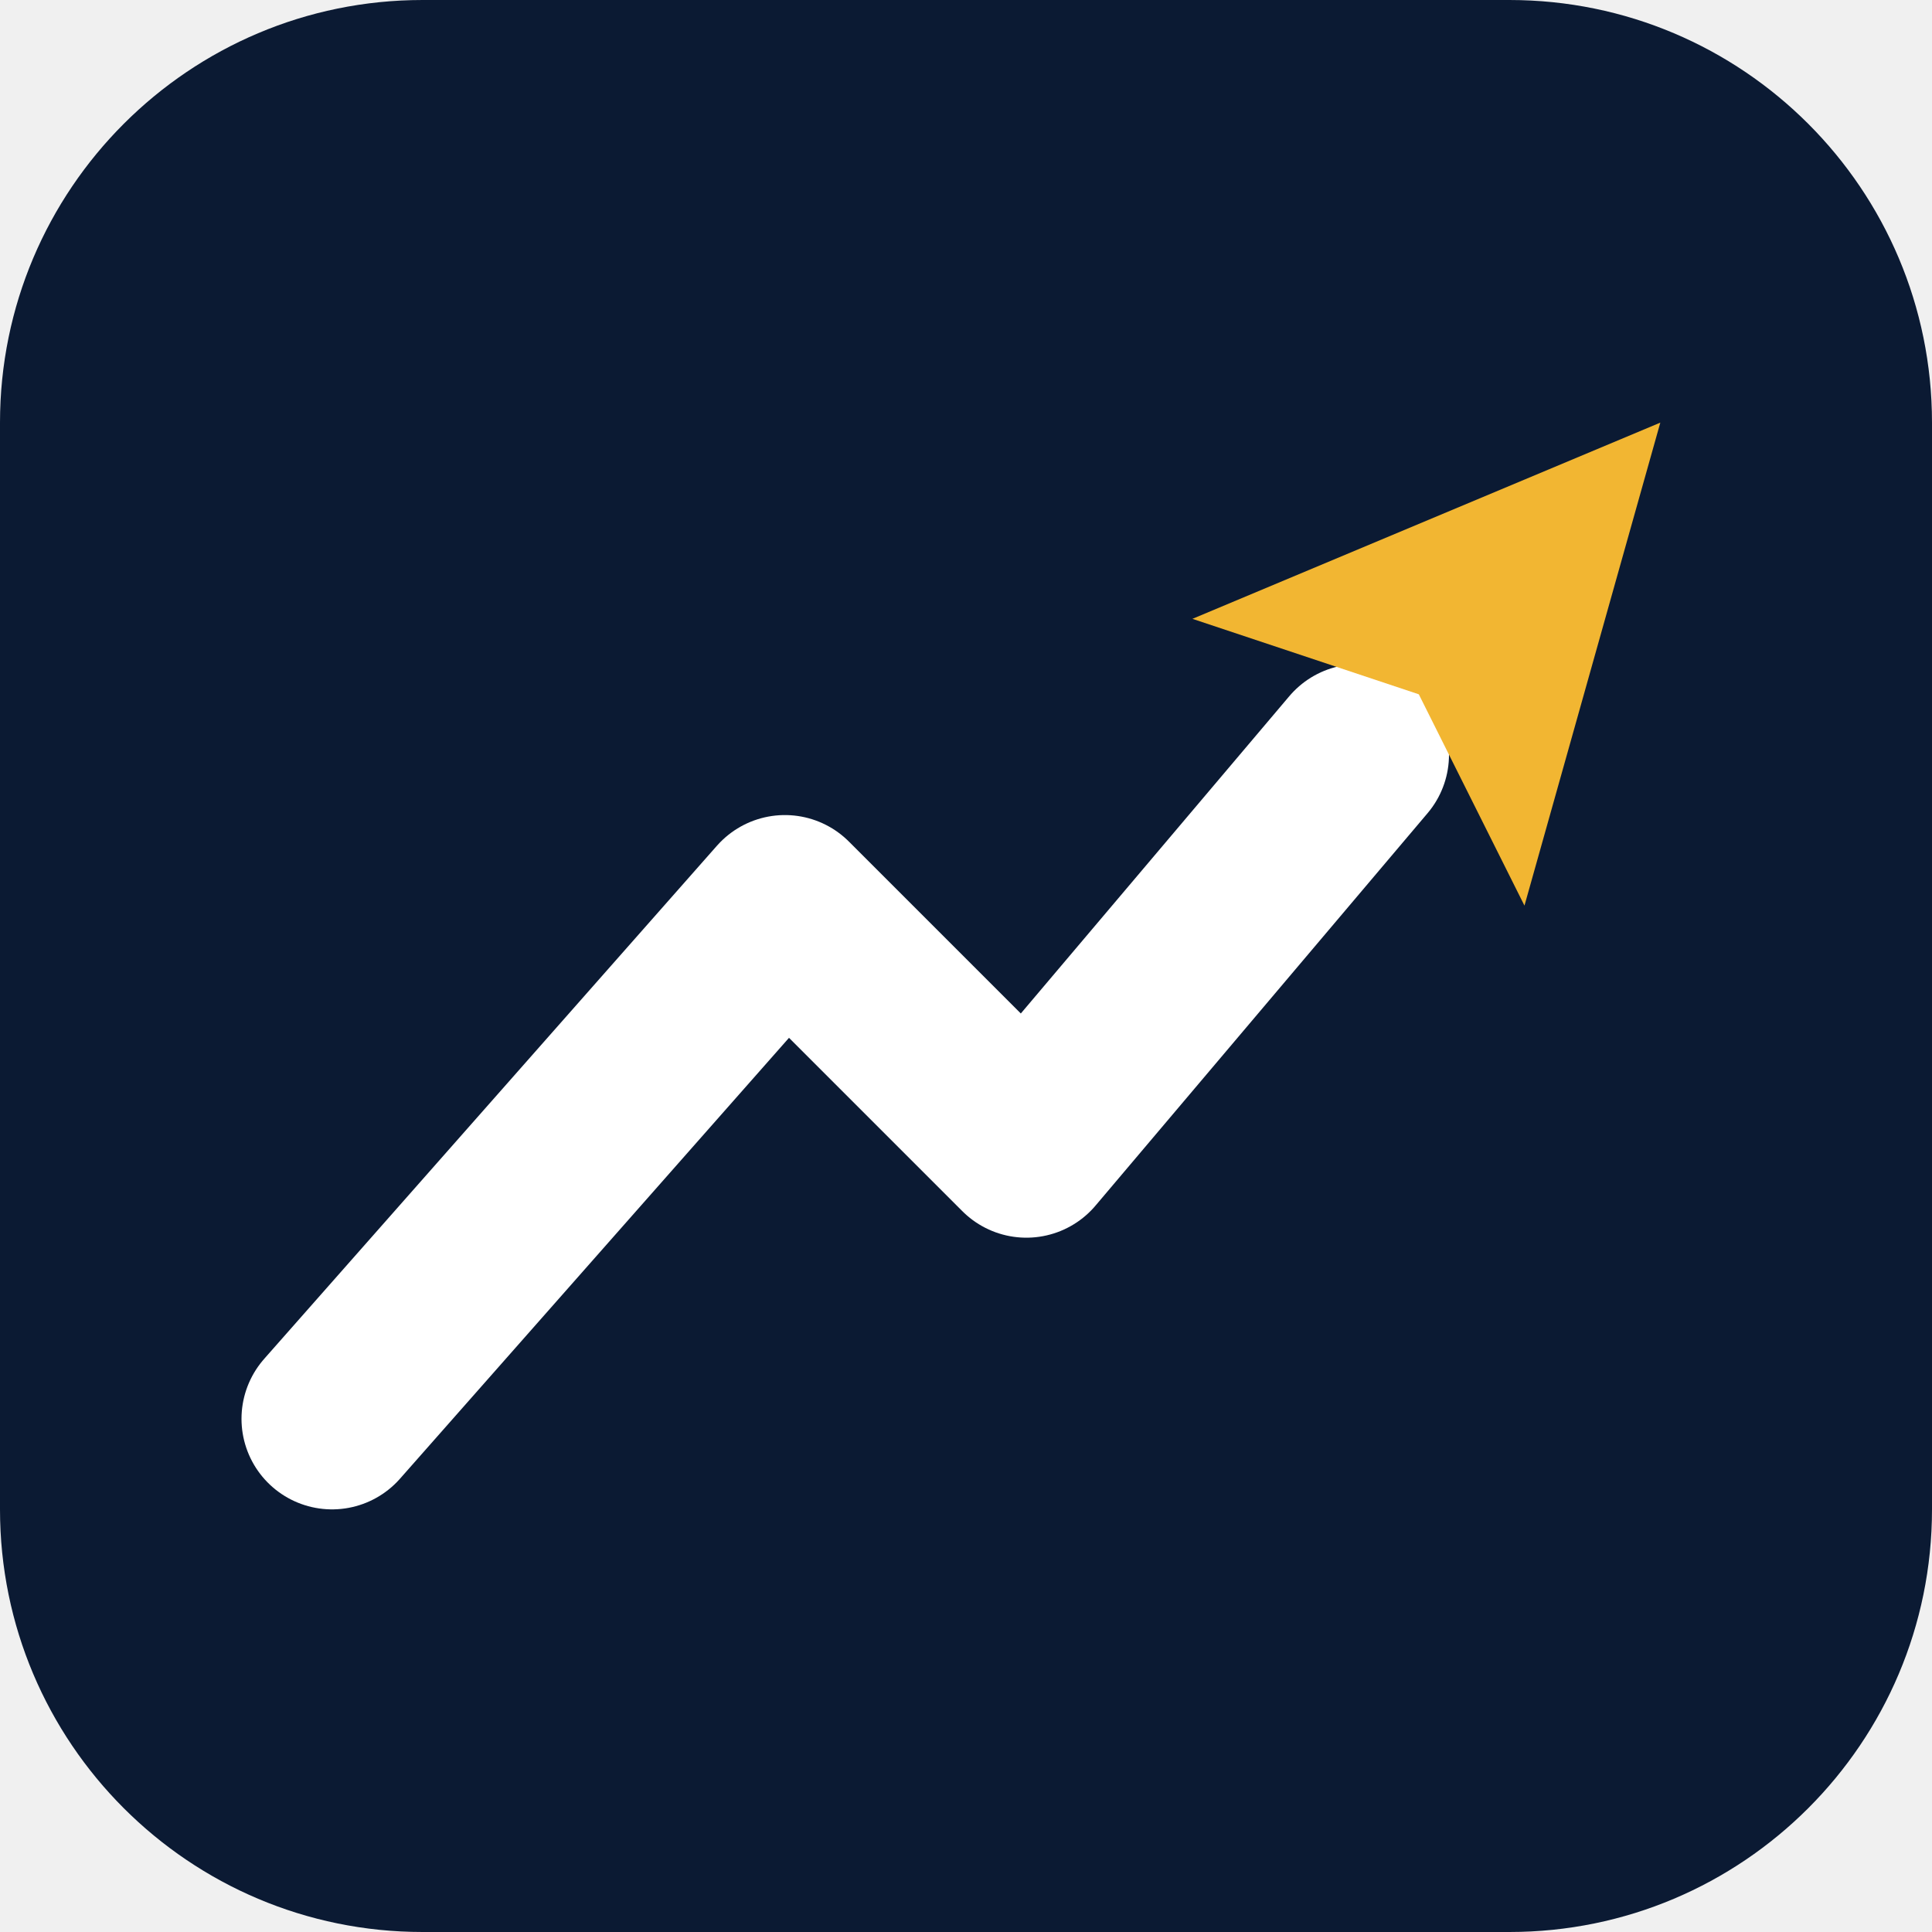
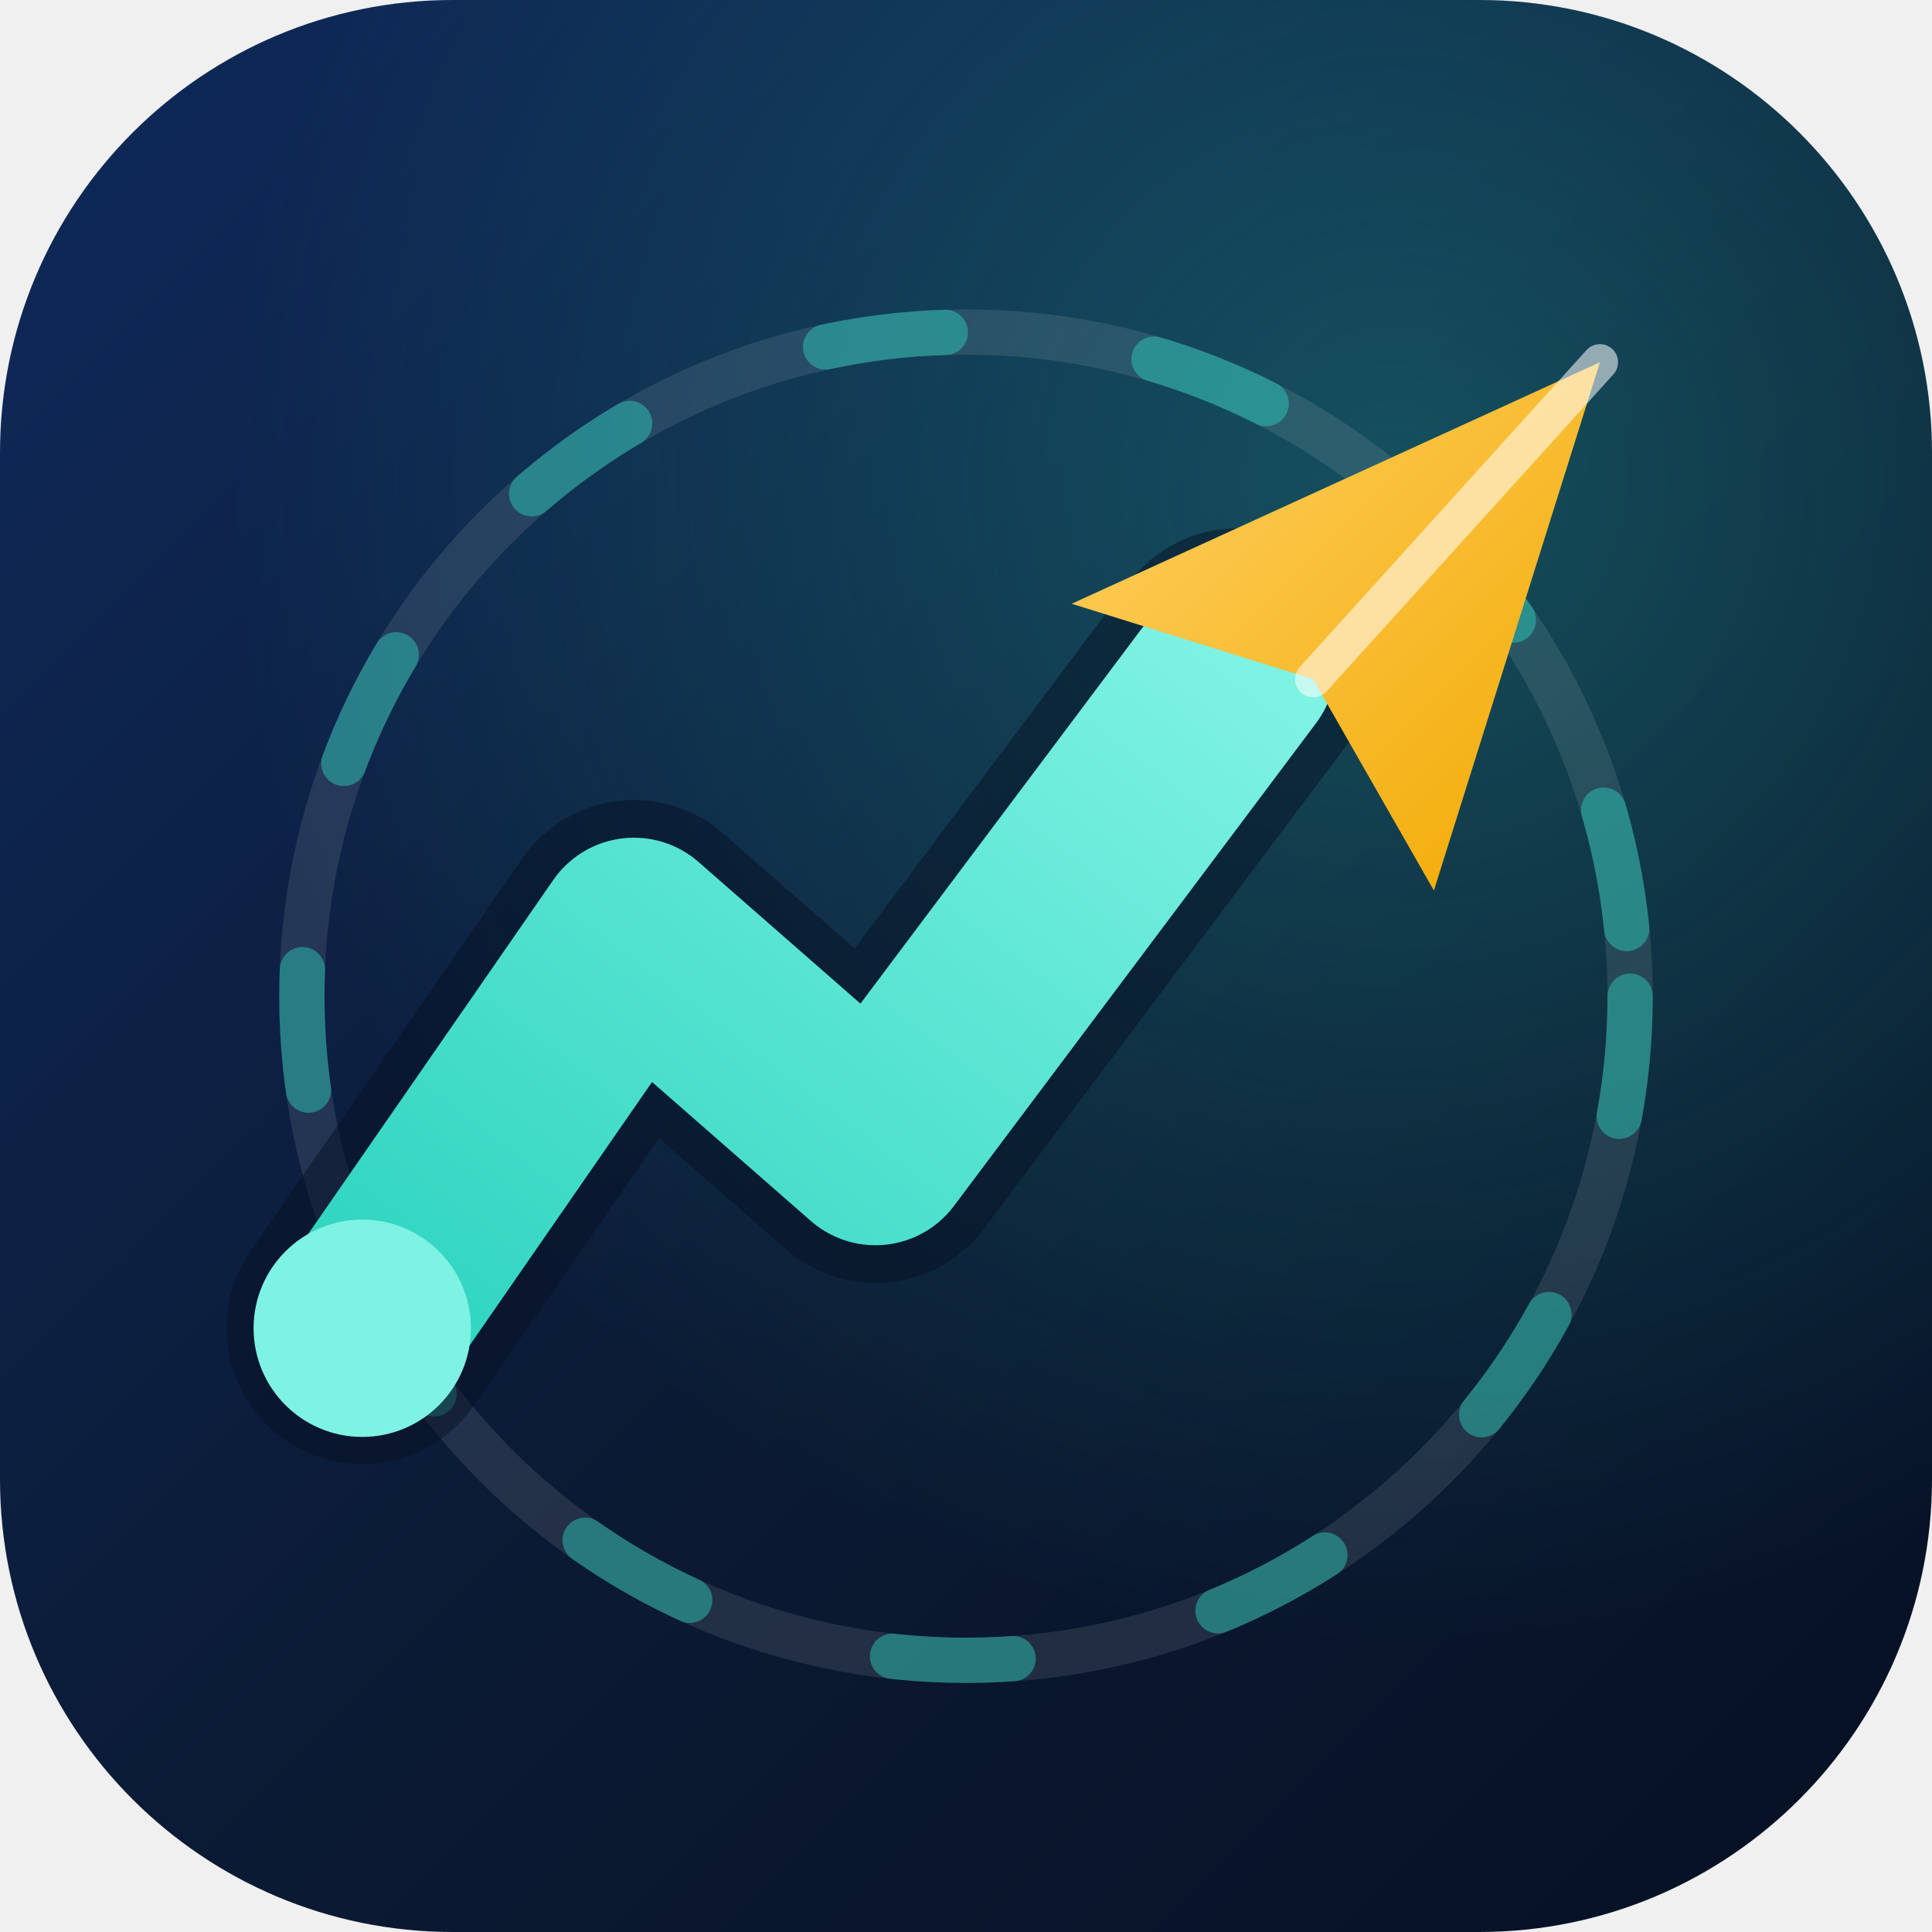
<svg xmlns="http://www.w3.org/2000/svg" viewBox="0 0 64 64">
-   <rect width="64" height="64" rx="14" fill="#0b1a33" />
-   <path d="M11 47 L26 30 L34 38 L45 25" fill="none" stroke="#fff" stroke-width="6" stroke-linecap="round" stroke-linejoin="round" />
-   <path d="M55 14 L50.5 30 L47 23 L39.5 20.5 Z" fill="#f2b632" />
+   <defs>
+     <linearGradient id="bg" x1="0" y1="0" x2="1" y2="1">
+       <stop offset="0" stop-color="#0f2a5c" />
+       <stop offset=".55" stop-color="#0b1a33" />
+       <stop offset="1" stop-color="#061024" />
+     </linearGradient>
+     <linearGradient id="wave" x1="0" y1="1" x2="1" y2="0">
+       <stop offset="0" stop-color="#2dd4bf" />
+       <stop offset="1" stop-color="#7ef2e3" />
+     </linearGradient>
+     <linearGradient id="gold" x1="0" y1="0" x2="1" y2="1">
+       <stop offset="0" stop-color="#ffd166" />
+       <stop offset="1" stop-color="#f2a900" />
+     </linearGradient>
+     <radialGradient id="glow" cx=".72" cy=".25" r=".6">
+       <stop offset="0" stop-color="#2dd4bf" stop-opacity=".28" />
+       <stop offset="1" stop-color="#2dd4bf" stop-opacity="0" />
+     </radialGradient>
+   </defs>
+   <rect width="64" height="64" rx="15" fill="url(#bg)" />
+   <rect width="64" height="64" rx="15" fill="url(#glow)" />
+   <circle cx="32" cy="33" r="22" fill="none" stroke="#ffffff" stroke-opacity=".10" stroke-width="1.5" />
+   <circle cx="32" cy="33" r="22" fill="none" stroke="#2dd4bf" stroke-opacity=".45" stroke-width="1.5" stroke-dasharray="4 7" stroke-linecap="round" />
+   <path d="M12 44 L21 31 L29 38 L41 22" fill="none" stroke="#061024" stroke-opacity=".5" stroke-width="9" stroke-linecap="round" stroke-linejoin="round" />
+   <path d="M12 44 L21 31 L29 38 L41 22" fill="none" stroke="url(#wave)" stroke-width="6.5" stroke-linecap="round" stroke-linejoin="round" />
+   <path d="M53 12 L47.5 29.5 L43.5 22.5 L35.5 20 Z" fill="url(#gold)" />
+   <path d="M53 12 L43.5 22.5" stroke="#fff" stroke-opacity=".55" stroke-width="1.2" stroke-linecap="round" />
+   <circle cx="12" cy="44" r="3.6" fill="#7ef2e3" />
</svg>
